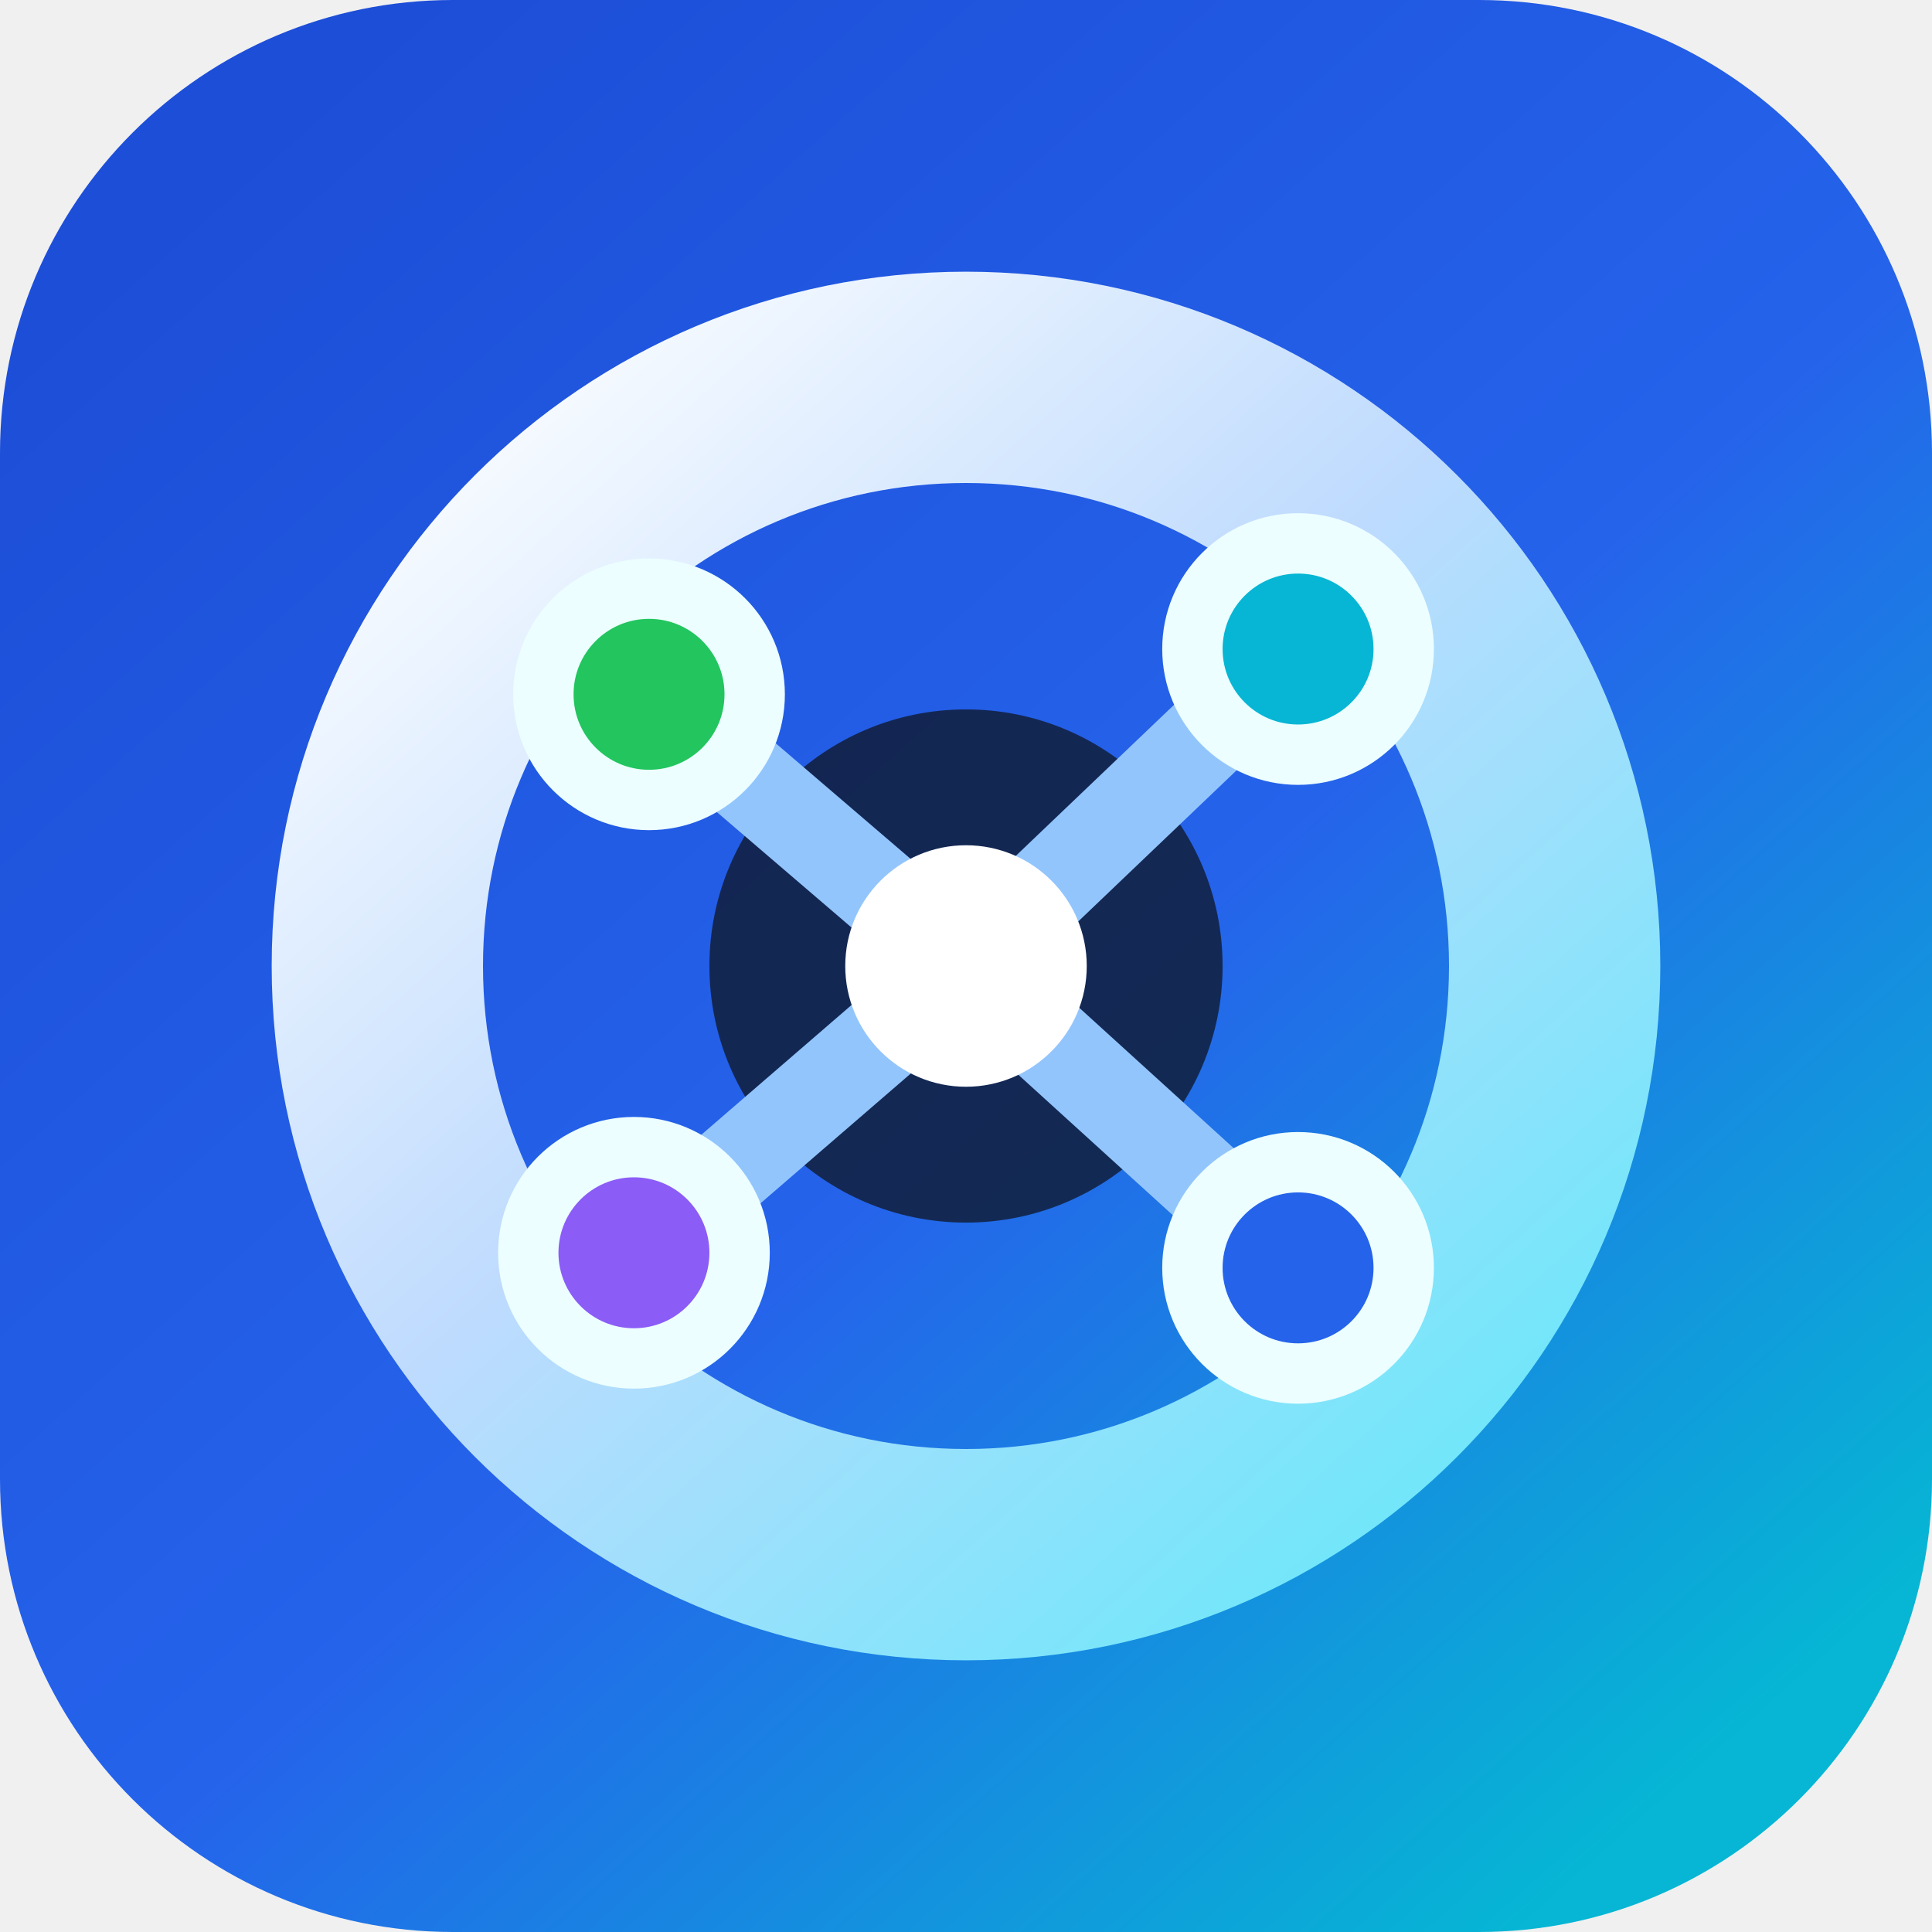
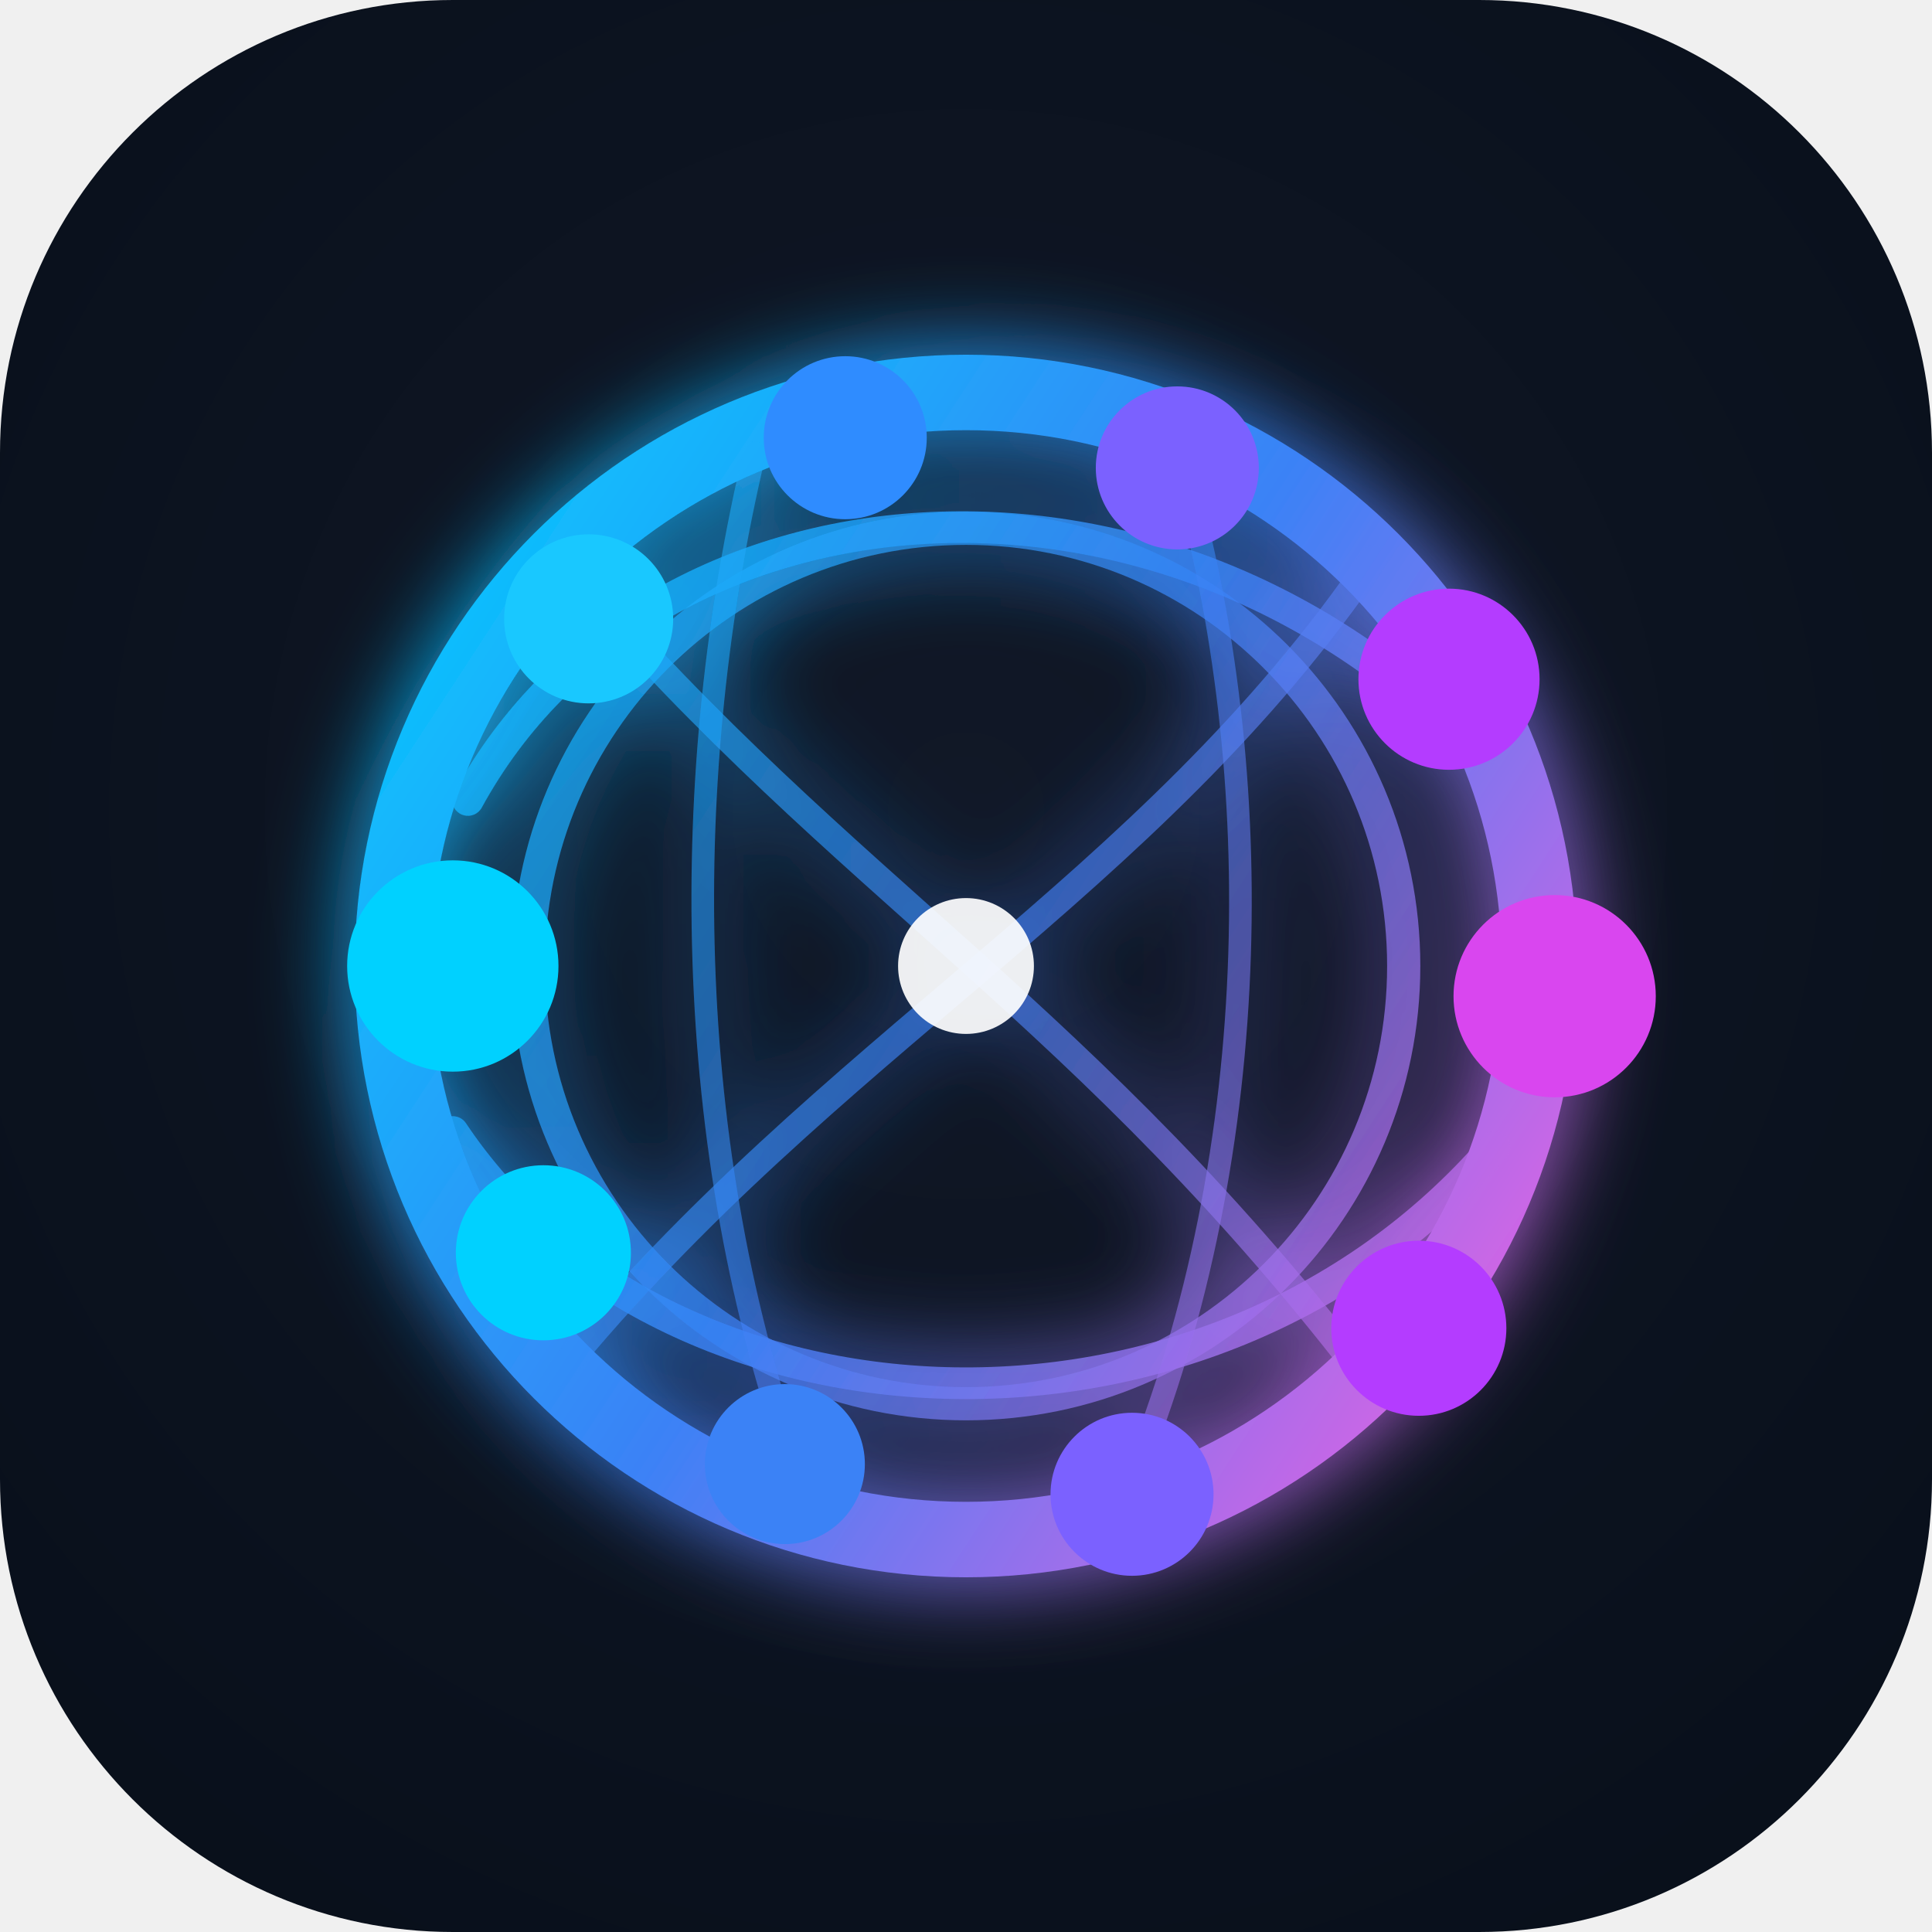
<svg xmlns="http://www.w3.org/2000/svg" viewBox="0 0 128 128">
  <defs>
-     <linearGradient id="bg" x1="16" y1="10" x2="112" y2="118" gradientUnits="userSpaceOnUse">
-       <stop stop-color="#1d4ed8" />
-       <stop offset="0.55" stop-color="#2563eb" />
-       <stop offset="1" stop-color="#06b6d4" />
+     <radialGradient id="bg" cx="50%" cy="42%" r="72%">
+       <stop offset="0" stop-color="#111827" />
+       <stop offset="1" stop-color="#080f1a" />
+     </radialGradient>
+     <linearGradient id="ring" x1="18" y1="34" x2="110" y2="94" gradientUnits="userSpaceOnUse">
+       <stop stop-color="#00d1ff" />
+       <stop offset="0.5" stop-color="#3b82f6" />
+       <stop offset="1" stop-color="#ff5ce0" />
    </linearGradient>
-     <linearGradient id="ring" x1="28" y1="24" x2="100" y2="104" gradientUnits="userSpaceOnUse">
-       <stop stop-color="#ffffff" />
-       <stop offset="0.45" stop-color="#bfdbfe" />
-       <stop offset="1" stop-color="#67e8f9" />
-     </linearGradient>
+     <filter id="glow" x="-30%" y="-30%" width="160%" height="160%">
+       <feGaussianBlur stdDeviation="3" result="blur" />
+       <feMerge>
+         <feMergeNode in="blur" />
+         <feMergeNode in="SourceGraphic" />
+       </feMerge>
+     </filter>
  </defs>
  <rect width="128" height="128" rx="30" fill="url(#bg)" />
-   <circle cx="64" cy="64" r="39" fill="none" stroke="url(#ring)" stroke-width="14" />
-   <circle cx="64" cy="64" r="17" fill="#0f172a" fill-opacity="0.78" />
-   <path d="M43 46L64 64L86 43M42 83L64 64L86 84" fill="none" stroke="#93c5fd" stroke-width="6" stroke-linecap="round" stroke-linejoin="round" />
-   <circle cx="43" cy="46" r="7" fill="#22c55e" stroke="#ecfeff" stroke-width="4" />
-   <circle cx="86" cy="43" r="7" fill="#06b6d4" stroke="#ecfeff" stroke-width="4" />
-   <circle cx="42" cy="83" r="7" fill="#8b5cf6" stroke="#ecfeff" stroke-width="4" />
-   <circle cx="86" cy="84" r="7" fill="#2563eb" stroke="#ecfeff" stroke-width="4" />
-   <circle cx="64" cy="64" r="8" fill="#ffffff" />
+   <g fill="none" stroke="url(#ring)" stroke-linecap="round" filter="url(#glow)">
+     <circle cx="64" cy="64" r="38" stroke-width="5" />
+     <circle cx="64" cy="64" r="29" stroke-width="2.2" opacity="0.72" />
+     <path d="M31 53C43 31 77 28 98 50" stroke-width="2.1" opacity="0.82" />
+     <path d="M30 75C44 96 80 98 99 76" stroke-width="2.1" opacity="0.82" />
+     <path d="M38 38C56 59 72 67 91 92" stroke-width="1.8" opacity="0.64" />
+     <path d="M37 91C55 69 76 59 91 37" stroke-width="1.8" opacity="0.64" />
+     <path d="M50 30C45 51 45 76 53 98" stroke-width="1.5" opacity="0.58" />
+     <path d="M78 30C84 50 84 76 75 98" stroke-width="1.5" opacity="0.58" />
+   </g>
+   <g>
+     <circle cx="30" cy="64" r="7" fill="#00d1ff" />
+     <circle cx="39" cy="41" r="5.6" fill="#19c8ff" />
+     <circle cx="56" cy="29" r="5.4" fill="#2f8cff" />
+     <circle cx="78" cy="31" r="5.4" fill="#7b61ff" />
+     <circle cx="96" cy="45" r="6" fill="#b43cff" />
+     <circle cx="103" cy="66" r="6.7" fill="#d946ef" />
+     <circle cx="94" cy="88" r="5.8" fill="#b43cff" />
+     <circle cx="75" cy="99" r="5.4" fill="#7b61ff" />
+     <circle cx="52" cy="97" r="5.3" fill="#3b82f6" />
+     <circle cx="36" cy="83" r="5.8" fill="#00d1ff" />
+     <circle cx="64" cy="64" r="4.5" fill="#ffffff" opacity="0.92" />
+   </g>
</svg>
